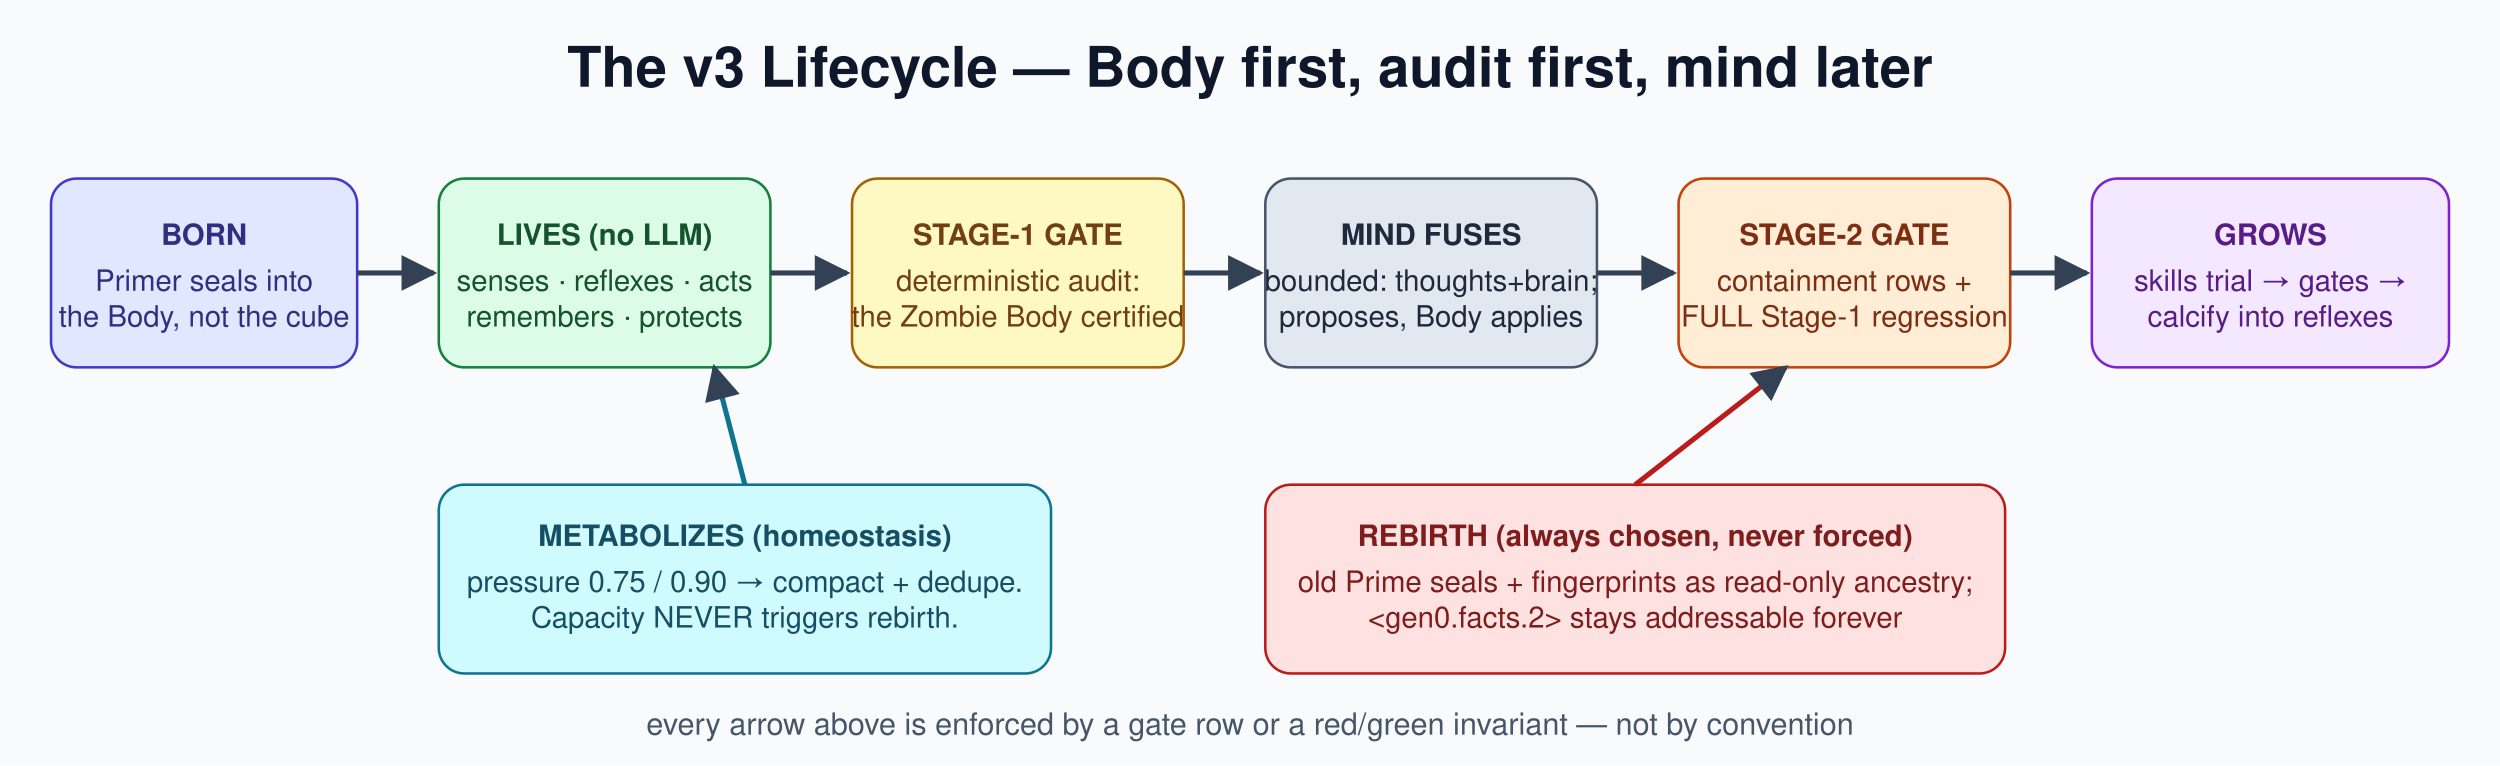
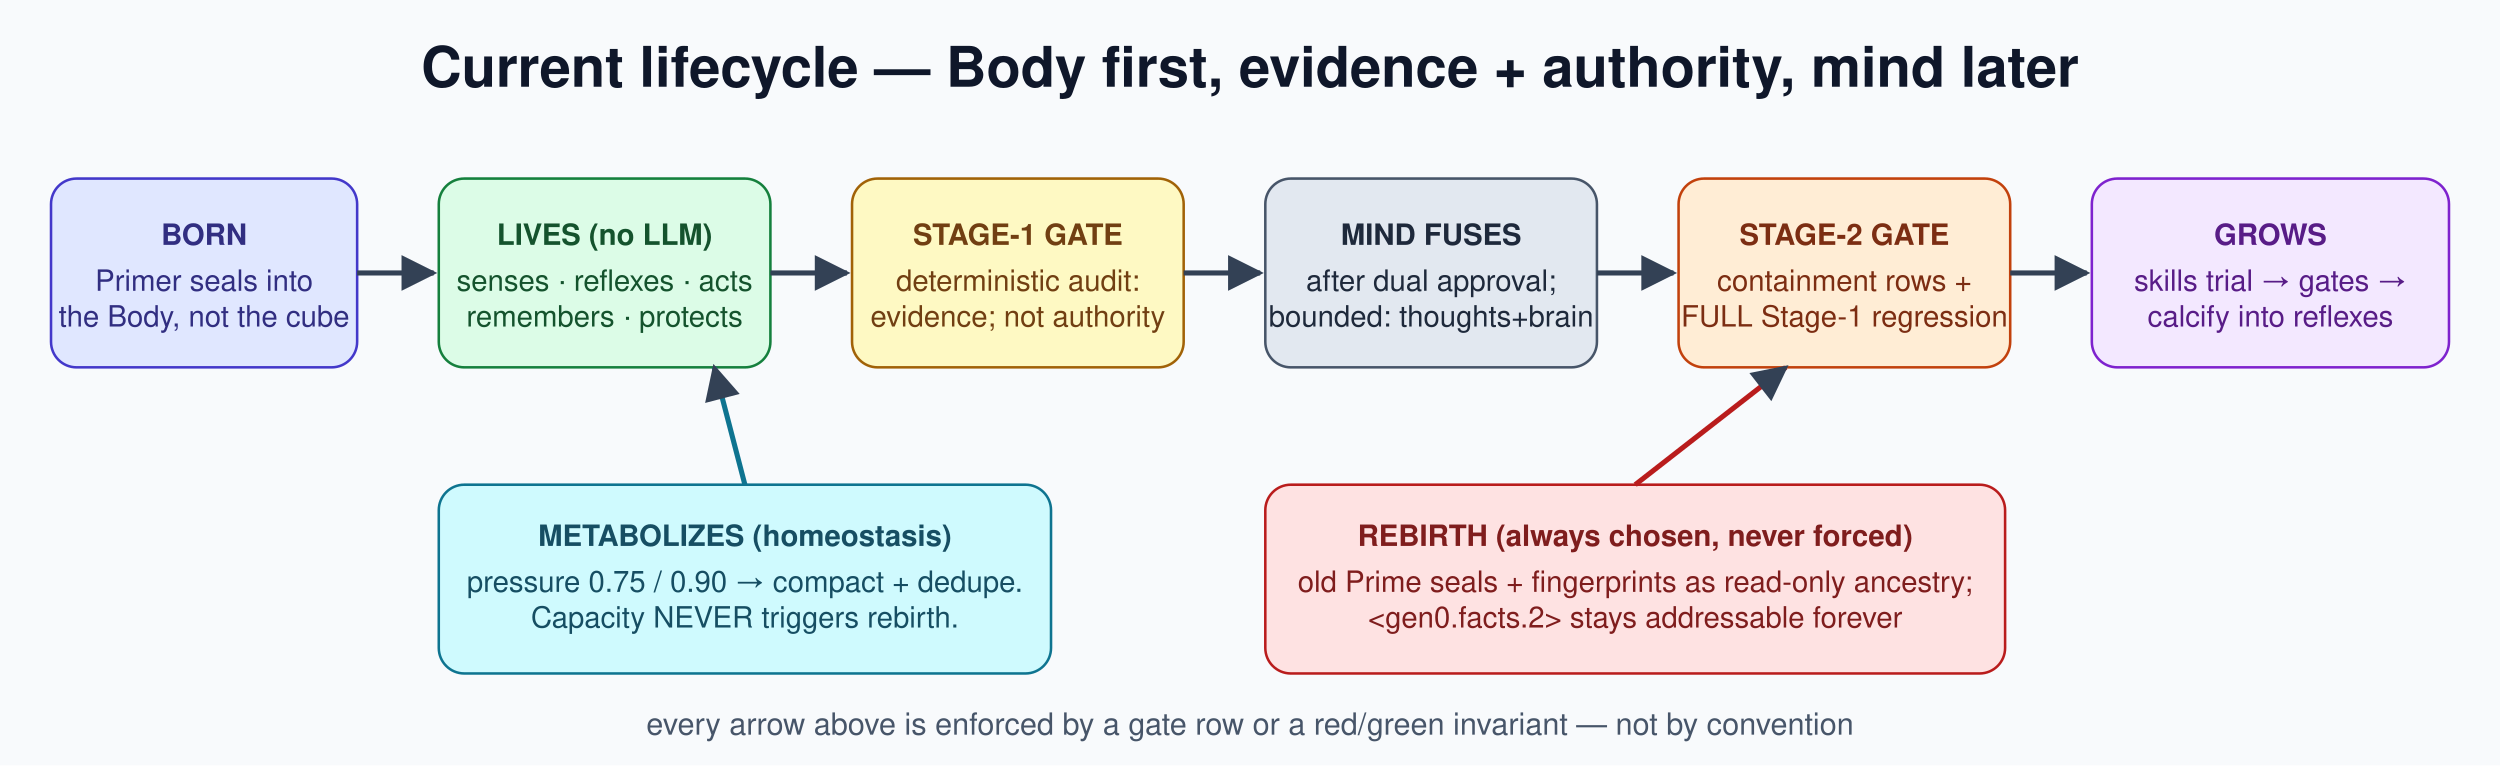
<svg xmlns="http://www.w3.org/2000/svg" viewBox="0 0 980 300" font-family="Segoe UI, Helvetica, Arial, sans-serif">
  <rect width="980" height="300" fill="#f8fafc" />
-   <text x="490" y="34" text-anchor="middle" font-size="22" font-weight="bold" fill="#0f172a">The v3 Lifecycle — Body first, audit first, mind later</text>
+   <text x="490" y="34" text-anchor="middle" font-size="22" font-weight="bold" fill="#0f172a">Current lifecycle — Body first, evidence + authority, mind later</text>
  <defs>
    <marker id="a" viewBox="0 0 10 10" refX="9" refY="5" markerWidth="7" markerHeight="7" orient="auto">
      <path d="M 0 0 L 10 5 L 0 10 z" fill="#334155" />
    </marker>
  </defs>
  <g font-size="11.5" text-anchor="middle">
    <rect x="20" y="70" width="120" height="74" rx="10" fill="#e0e7ff" stroke="#4338ca" />
    <text x="80" y="96" font-weight="bold" fill="#312e81">BORN</text>
    <text x="80" y="114" fill="#312e81">Primer seals into</text>
    <text x="80" y="128" fill="#312e81">the Body, not the cube</text>
    <line x1="140" y1="107" x2="170" y2="107" stroke="#334155" stroke-width="2" marker-end="url(#a)" />
    <rect x="172" y="70" width="130" height="74" rx="10" fill="#dcfce7" stroke="#15803d" />
    <text x="237" y="96" font-weight="bold" fill="#14532d">LIVES (no LLM)</text>
    <text x="237" y="114" fill="#14532d">senses · reflexes · acts</text>
    <text x="237" y="128" fill="#14532d">remembers · protects</text>
    <line x1="302" y1="107" x2="332" y2="107" stroke="#334155" stroke-width="2" marker-end="url(#a)" />
    <rect x="334" y="70" width="130" height="74" rx="10" fill="#fef9c3" stroke="#a16207" />
    <text x="399" y="96" font-weight="bold" fill="#713f12">STAGE-1 GATE</text>
    <text x="399" y="114" fill="#713f12">deterministic audit:</text>
-     <text x="399" y="128" fill="#713f12">the Zombie Body certified</text>
+     <text x="399" y="128" fill="#713f12">evidence; not authority</text>
    <line x1="464" y1="107" x2="494" y2="107" stroke="#334155" stroke-width="2" marker-end="url(#a)" />
    <rect x="496" y="70" width="130" height="74" rx="10" fill="#e2e8f0" stroke="#475569" />
    <text x="561" y="96" font-weight="bold" fill="#1e293b">MIND FUSES</text>
-     <text x="561" y="114" fill="#1e293b">bounded: thoughts+brain;</text>
-     <text x="561" y="128" fill="#1e293b">proposes, Body applies</text>
+     <text x="561" y="114" fill="#1e293b">after dual approval;</text>
+     <text x="561" y="128" fill="#1e293b">bounded: thoughts+brain</text>
    <line x1="626" y1="107" x2="656" y2="107" stroke="#334155" stroke-width="2" marker-end="url(#a)" />
    <rect x="658" y="70" width="130" height="74" rx="10" fill="#ffedd5" stroke="#c2410c" />
    <text x="723" y="96" font-weight="bold" fill="#7c2d12">STAGE-2 GATE</text>
    <text x="723" y="114" fill="#7c2d12">containment rows +</text>
    <text x="723" y="128" fill="#7c2d12">FULL Stage-1 regression</text>
    <line x1="788" y1="107" x2="818" y2="107" stroke="#334155" stroke-width="2" marker-end="url(#a)" />
    <rect x="820" y="70" width="140" height="74" rx="10" fill="#f3e8ff" stroke="#7e22ce" />
    <text x="890" y="96" font-weight="bold" fill="#581c87">GROWS</text>
    <text x="890" y="114" fill="#581c87">skills trial → gates →</text>
    <text x="890" y="128" fill="#581c87">calcify into reflexes</text>
  </g>
  <g font-size="11.5" text-anchor="middle">
    <rect x="172" y="190" width="240" height="74" rx="10" fill="#cffafe" stroke="#0e7490" />
    <text x="292" y="214" font-weight="bold" fill="#164e63">METABOLIZES (homeostasis)</text>
    <text x="292" y="232" fill="#164e63">pressure 0.75 / 0.90 → compact + dedupe.</text>
    <text x="292" y="246" fill="#164e63">Capacity NEVER triggers rebirth.</text>
    <rect x="496" y="190" width="290" height="74" rx="10" fill="#fee2e2" stroke="#b91c1c" />
    <text x="641" y="214" font-weight="bold" fill="#7f1d1d">REBIRTH (always chosen, never forced)</text>
    <text x="641" y="232" fill="#7f1d1d">old Prime seals + fingerprints as read-only ancestry;</text>
    <text x="641" y="246" fill="#7f1d1d">&lt;gen0.facts.2&gt; stays addressable forever</text>
    <line x1="292" y1="190" x2="280" y2="144" stroke="#0e7490" stroke-width="2" marker-end="url(#a)" />
    <line x1="641" y1="190" x2="700" y2="144" stroke="#b91c1c" stroke-width="2" marker-end="url(#a)" />
  </g>
  <text x="490" y="288" text-anchor="middle" font-size="12" fill="#475569">every arrow above is enforced by a gate row or a red/green invariant — not by convention</text>
</svg>
